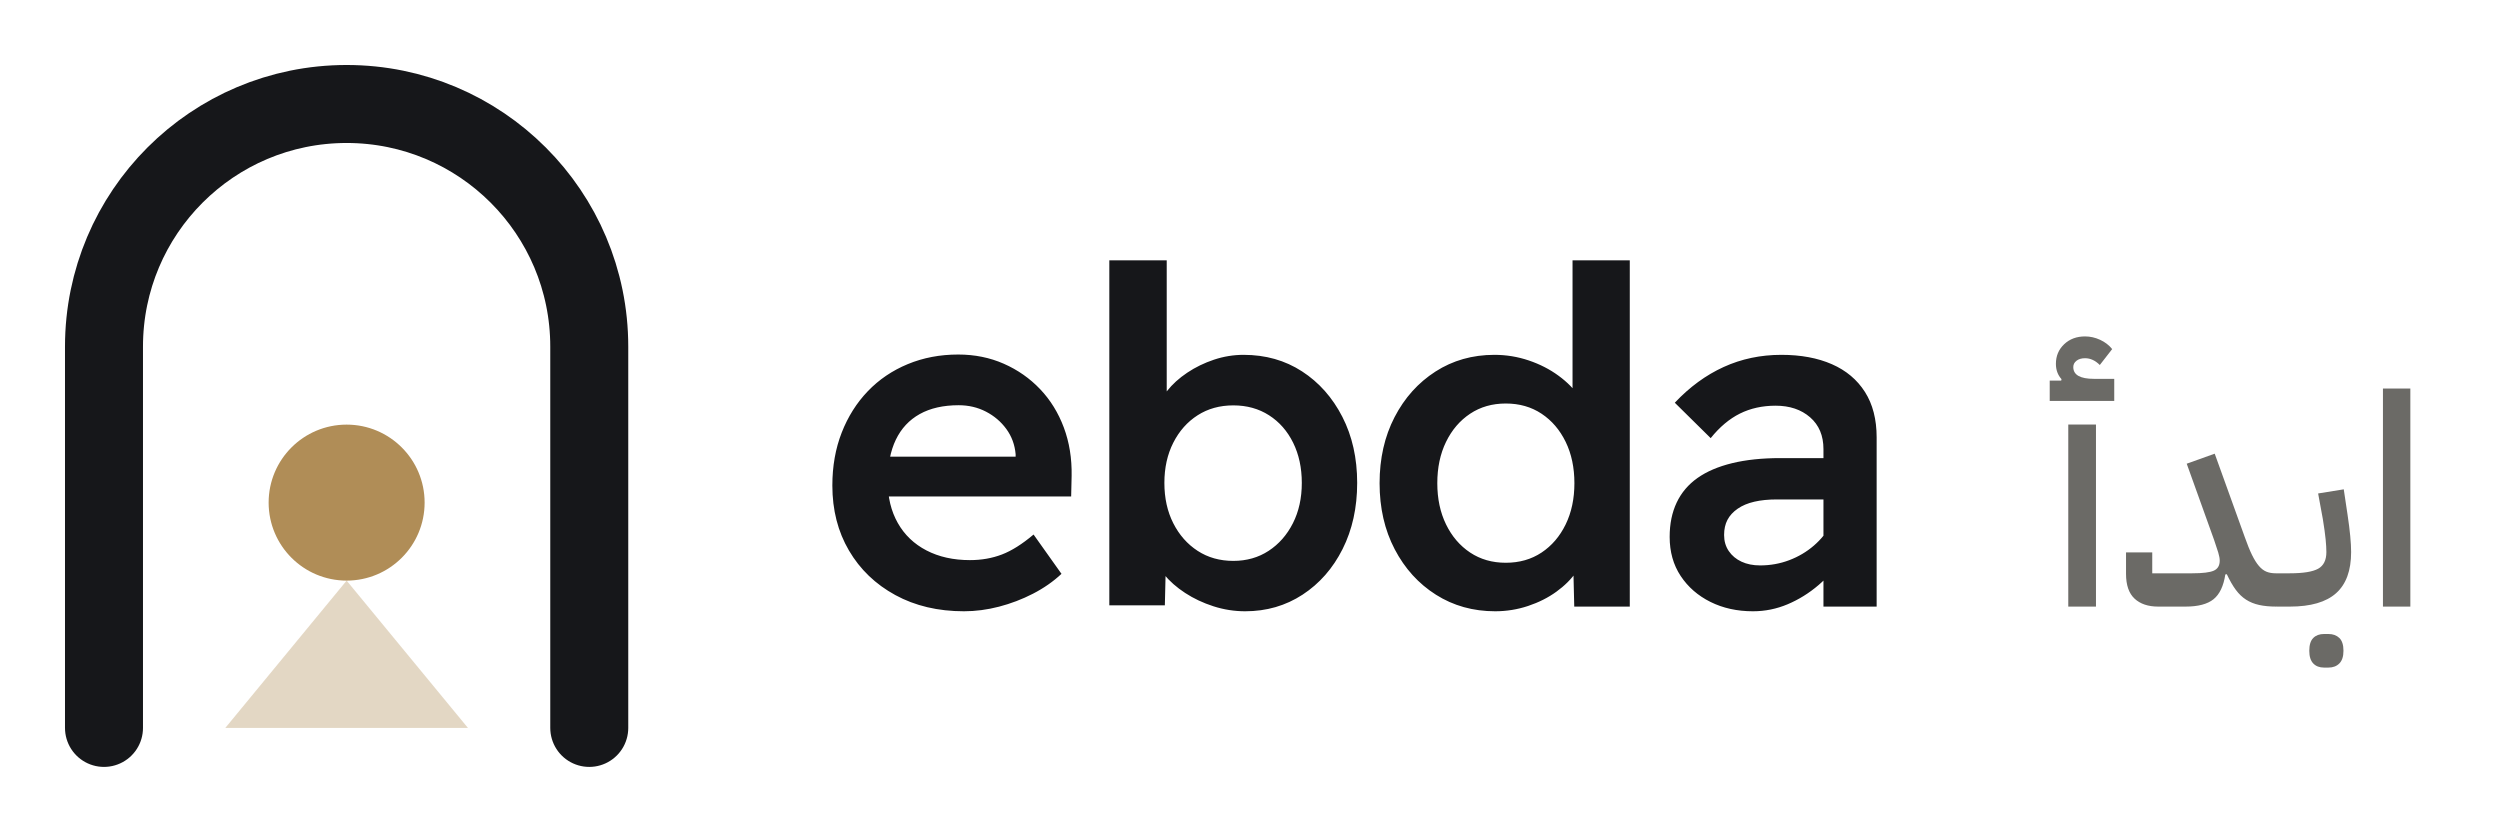
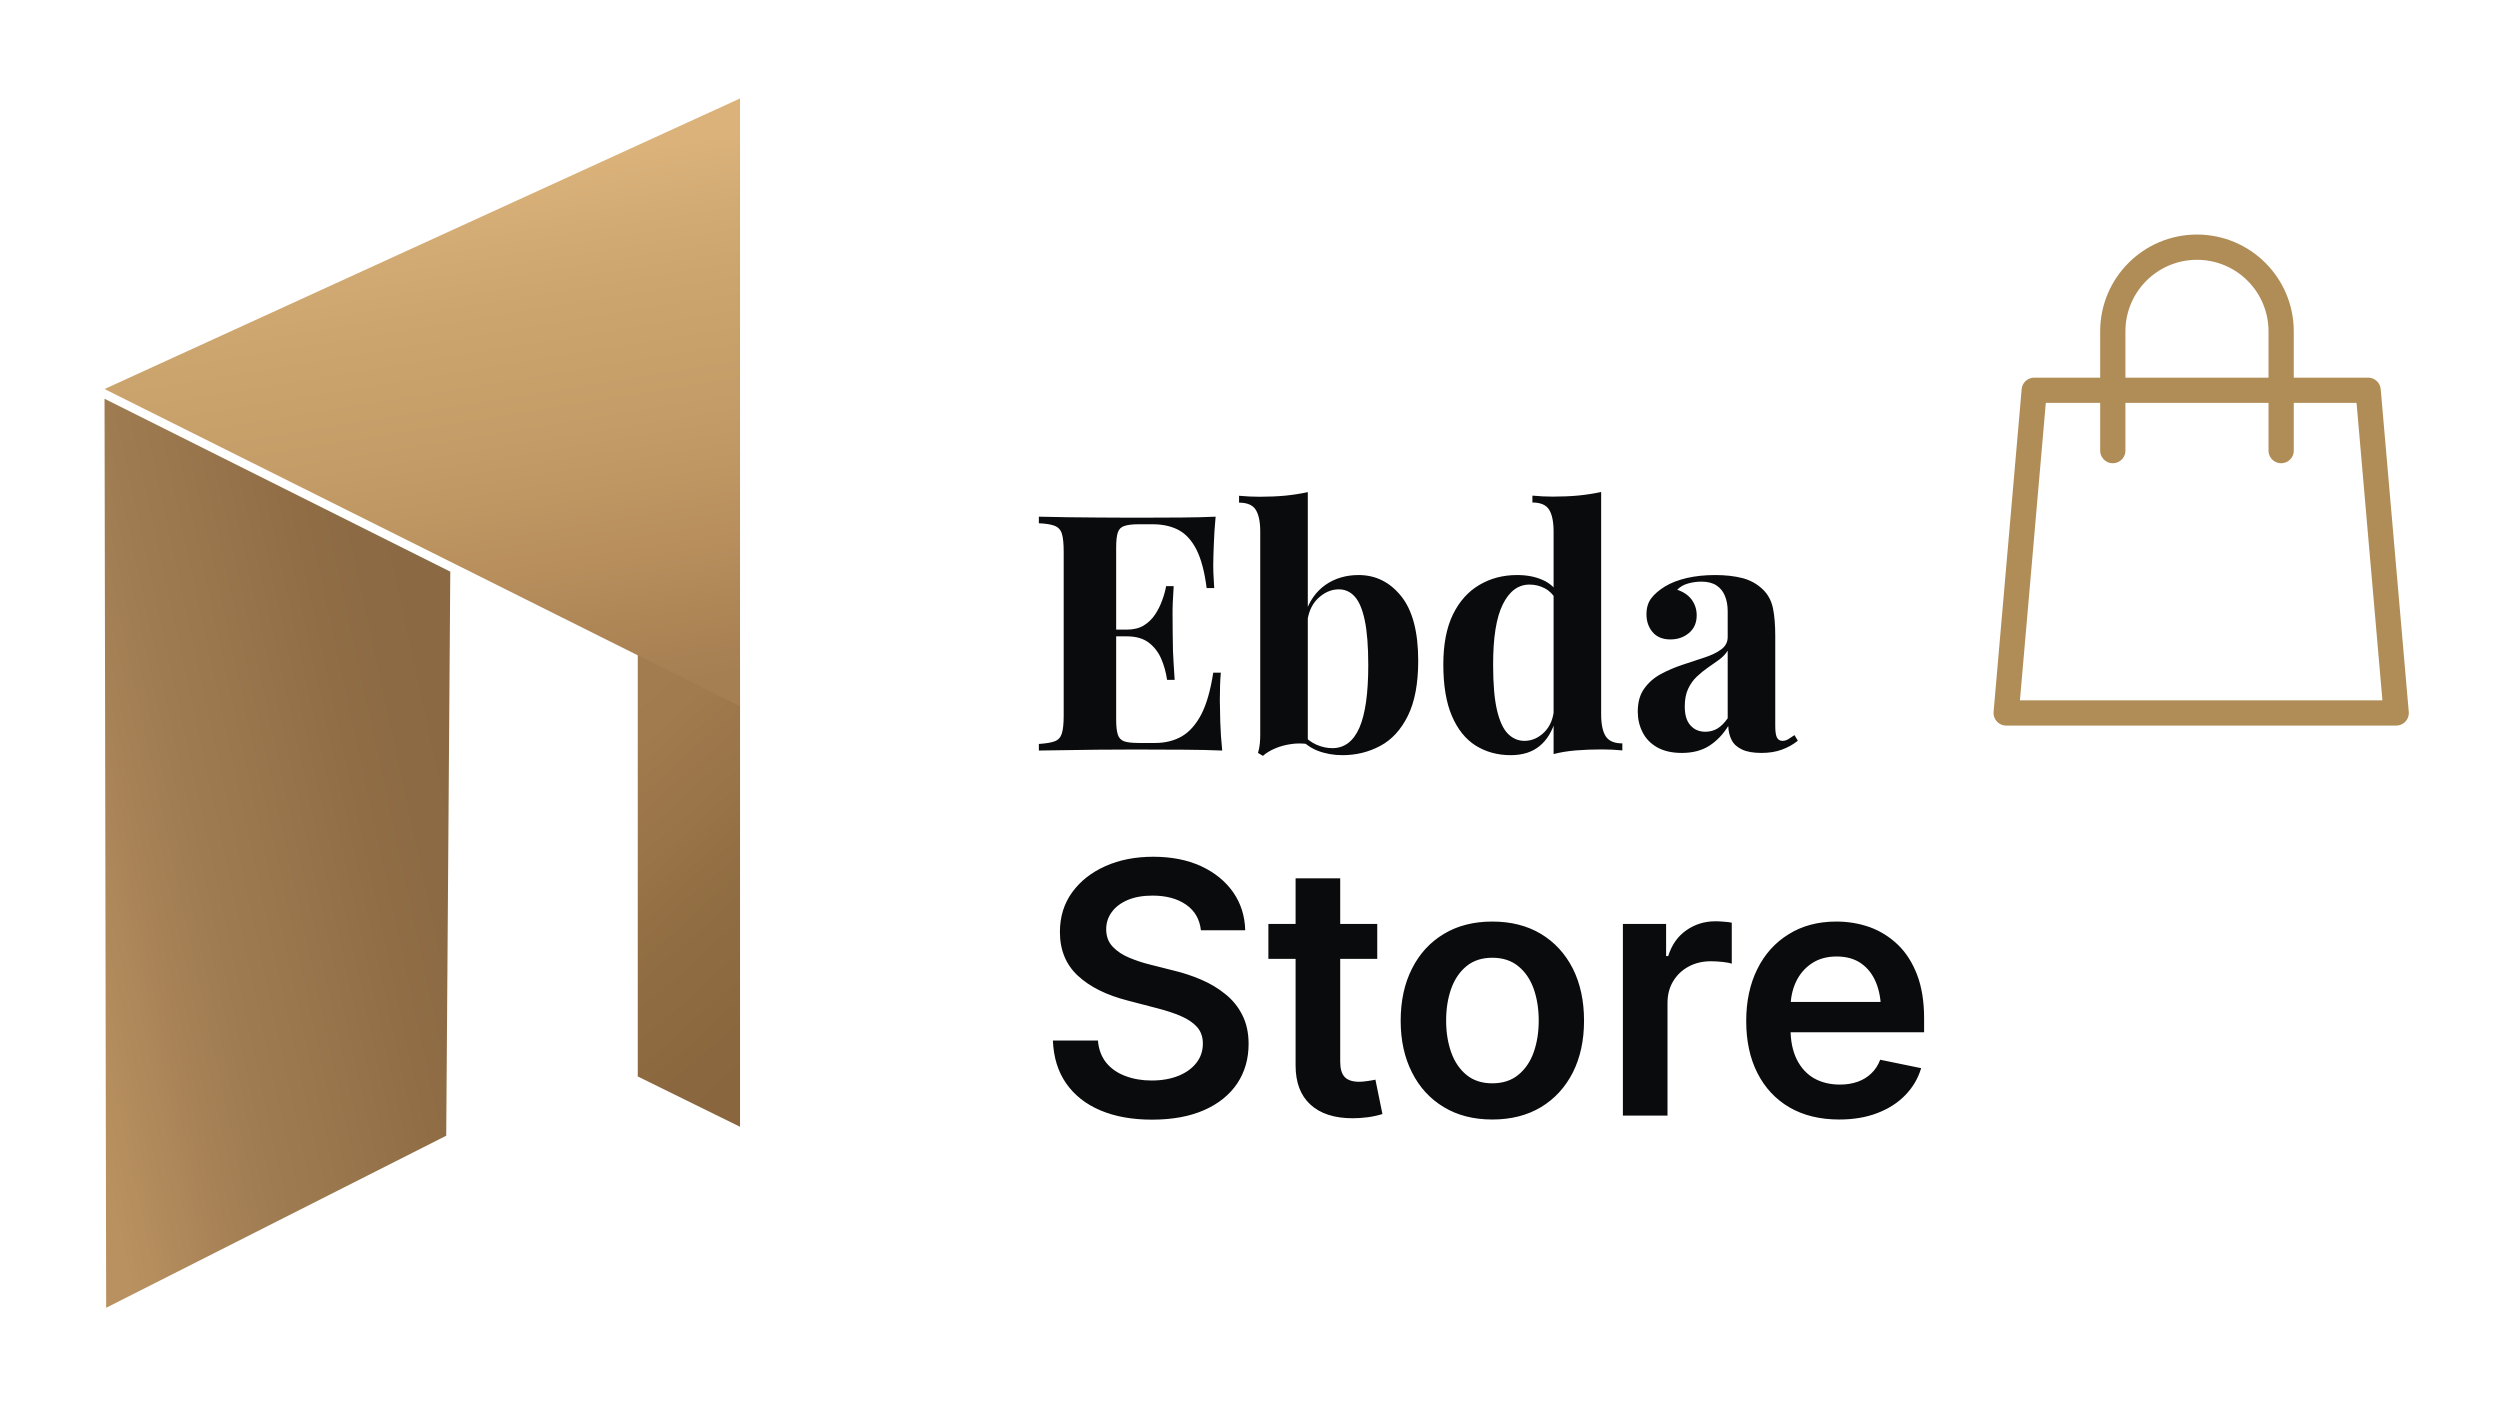
- <svg xmlns="http://www.w3.org/2000/svg" viewBox="18 16 288.496 96" role="img" aria-label="Ebda">
-   <path d="M58 83 L44 100 H72 Z" fill="#B08D57" opacity="0.35" />
-   <path d="M30 100 V56 a28 28 0 0 1 56 0 V100" fill="none" stroke="#16171A" stroke-width="9" stroke-linecap="round" />
-   <circle cx="58" cy="74" r="9" fill="#B08D57" />
-   <path d="M129.244 86.54Q124.744 86.54 121.315 84.668Q117.886 82.796 115.969 79.529Q114.052 76.262 114.052 72.032Q114.052 68.684 115.132 65.921Q116.212 63.158 118.147 61.142Q120.082 59.126 122.755 58.019Q125.428 56.912 128.578 56.912Q131.422 56.912 133.834 57.974Q136.246 59.036 138.028 60.908Q139.81 62.78 140.764 65.336Q141.718 67.892 141.664 70.916L141.61 73.292H118.57L117.31 68.702H136.048L135.202 69.638V68.414Q135.058 66.776 134.131 65.507Q133.204 64.238 131.773 63.5Q130.342 62.762 128.632 62.762Q125.968 62.762 124.141 63.779Q122.314 64.796 121.378 66.74Q120.442 68.684 120.442 71.546Q120.442 74.3 121.603 76.352Q122.764 78.404 124.915 79.52Q127.066 80.636 129.928 80.636Q131.926 80.636 133.618 79.988Q135.31 79.34 137.272 77.684L140.494 82.22Q139.072 83.552 137.2 84.515Q135.328 85.478 133.285 86.009Q131.242 86.54 129.244 86.54ZM161.692 86.54Q159.82 86.54 158.029 85.964Q156.238 85.388 154.762 84.425Q153.286 83.462 152.305 82.256Q151.324 81.05 151.018 79.79L152.584 79.07L152.422 85.856H146.014V46.04H152.638V64.094L151.468 63.572Q151.756 62.294 152.674 61.124Q153.592 59.954 155.005 59.009Q156.418 58.064 158.092 57.506Q159.766 56.948 161.512 56.948Q165.31 56.948 168.253 58.856Q171.196 60.764 172.906 64.103Q174.616 67.442 174.616 71.726Q174.616 76.01 172.933 79.358Q171.25 82.706 168.316 84.623Q165.382 86.54 161.692 86.54ZM160.324 80.726Q162.628 80.726 164.401 79.565Q166.174 78.404 167.2 76.379Q168.226 74.354 168.226 71.726Q168.226 69.116 167.227 67.091Q166.228 65.066 164.446 63.923Q162.664 62.78 160.324 62.78Q157.984 62.78 156.202 63.923Q154.42 65.066 153.394 67.091Q152.368 69.116 152.368 71.726Q152.368 74.354 153.394 76.379Q154.42 78.404 156.202 79.565Q157.984 80.726 160.324 80.726ZM190.54 86.54Q186.724 86.54 183.709 84.632Q180.694 82.724 178.948 79.385Q177.202 76.046 177.202 71.762Q177.202 67.478 178.93 64.139Q180.658 60.8 183.655 58.874Q186.652 56.948 190.45 56.948Q192.502 56.948 194.419 57.596Q196.336 58.244 197.857 59.36Q199.378 60.476 200.278 61.826Q201.178 63.176 201.25 64.598L199.468 64.832V46.04H206.074V86.0H199.666L199.504 79.34L200.8 79.448Q200.764 80.744 199.9 81.995Q199.036 83.246 197.605 84.281Q196.174 85.316 194.338 85.928Q192.502 86.54 190.54 86.54ZM191.764 80.942Q194.122 80.942 195.895 79.763Q197.668 78.584 198.676 76.514Q199.684 74.444 199.684 71.762Q199.684 69.062 198.676 66.992Q197.668 64.922 195.895 63.743Q194.122 62.564 191.764 62.564Q189.424 62.564 187.651 63.743Q185.878 64.922 184.87 66.992Q183.862 69.062 183.862 71.762Q183.862 74.444 184.87 76.514Q185.878 78.584 187.651 79.763Q189.424 80.942 191.764 80.942ZM228.424 86.0V67.82Q228.424 65.498 226.885 64.157Q225.346 62.816 222.898 62.816Q220.612 62.816 218.785 63.725Q216.958 64.634 215.41 66.56L211.27 62.474Q213.826 59.756 216.904 58.352Q219.982 56.948 223.564 56.948Q226.93 56.948 229.396 58.028Q231.862 59.108 233.212 61.232Q234.562 63.356 234.562 66.47V86.0ZM220.288 86.54Q217.552 86.54 215.383 85.46Q213.214 84.38 211.945 82.463Q210.676 80.546 210.676 77.954Q210.676 75.704 211.486 73.994Q212.296 72.284 213.889 71.159Q215.482 70.034 217.885 69.449Q220.288 68.864 223.438 68.864H231.592L231.106 73.634H223.042Q221.584 73.634 220.45 73.895Q219.316 74.156 218.524 74.705Q217.732 75.254 217.345 75.992Q216.958 76.73 216.958 77.738Q216.958 78.8 217.498 79.592Q218.038 80.384 218.965 80.816Q219.892 81.248 221.116 81.248Q222.88 81.248 224.473 80.645Q226.066 80.042 227.317 78.962Q228.568 77.882 229.27 76.532L230.638 80.24Q229.504 82.112 227.857 83.516Q226.21 84.92 224.293 85.73Q222.376 86.54 220.288 86.54Z" fill="#16171A" />
-   <path d="M256.676 64.988H259.872V86.0H256.676ZM254.534 59.922H255.86L255.894 59.752Q255.248 59.038 255.248 57.984Q255.248 56.624 256.2 55.723Q257.152 54.822 258.614 54.822Q259.498 54.822 260.348 55.213Q261.198 55.604 261.742 56.284L260.314 58.12Q259.532 57.338 258.614 57.338Q258.002 57.338 257.628 57.627Q257.254 57.916 257.254 58.358Q257.254 59.718 259.634 59.718H261.98V62.268H254.534ZM267.046 86.0Q265.312 86.0 264.326 85.082Q263.34 84.164 263.34 82.226V79.744H266.366V82.158H270.99Q272.792 82.158 273.472 81.852Q274.152 81.546 274.152 80.696Q274.152 80.322 273.982 79.761Q273.812 79.2 273.506 78.316L270.344 69.51L273.574 68.354L277.042 77.976Q277.484 79.234 277.875 80.033Q278.266 80.832 278.674 81.308Q279.082 81.784 279.541 81.971Q280.0 82.158 280.612 82.158H281.53V85.184L280.68 86.0Q279.558 86.0 278.708 85.813Q277.858 85.626 277.195 85.201Q276.532 84.776 276.005 84.062Q275.478 83.348 274.968 82.26L274.798 82.294Q274.492 84.3 273.438 85.15Q272.384 86.0 270.208 86.0ZM280.714 82.974 281.53 82.158H282.244Q284.556 82.158 285.508 81.631Q286.46 81.104 286.46 79.71Q286.46 79.132 286.375 78.248Q286.29 77.364 286.052 75.902L285.508 72.944L288.466 72.468L288.908 75.426Q289.316 78.146 289.316 79.71Q289.316 82.906 287.582 84.453Q285.848 86.0 282.244 86.0H280.714ZM286.188 93.038Q285.406 93.038 284.947 92.562Q284.488 92.086 284.488 91.1Q284.488 90.08 284.947 89.621Q285.406 89.162 286.188 89.162H286.698Q287.48 89.162 287.956 89.621Q288.432 90.08 288.432 91.1Q288.432 92.086 287.956 92.562Q287.48 93.038 286.698 93.038ZM292.988 60.84H296.15V86.0H292.988Z" fill="#6B6A66" />
+ <svg xmlns="http://www.w3.org/2000/svg" viewBox="0.00 0.00 178.20 100.20" width="1200" height="675" role="img" aria-label="product store">
+   <g transform="translate(-505.400 -485.400)">
+     <g transform="translate(512.851 492.400) scale(0.57852)">
+       <defs>
+         <linearGradient id="gst-lint" gradientUnits="userSpaceOnUse" x1="47.04" y1="5.06" x2="58.87" y2="78.05">
+           <stop offset="0.0" stop-color="#DAB27A" />
+           <stop offset="0.056" stop-color="#DAB27A" />
+           <stop offset="0.167" stop-color="#D2AA73" />
+           <stop offset="0.278" stop-color="#CCA46E" />
+           <stop offset="0.389" stop-color="#C8A06A" />
+           <stop offset="0.5" stop-color="#C49C67" />
+           <stop offset="0.611" stop-color="#BE9662" />
+           <stop offset="0.722" stop-color="#B78E5C" />
+           <stop offset="0.833" stop-color="#AE8656" />
+           <stop offset="0.944" stop-color="#A57E52" />
+           <stop offset="1.0" stop-color="#A57E52" />
+         </linearGradient>
+         <linearGradient id="gst-col" gradientUnits="userSpaceOnUse" x1="54.53" y1="77.53" x2="89.44" y2="116.79">
+           <stop offset="0.0" stop-color="#A27B4E" />
+           <stop offset="0.056" stop-color="#A27B4E" />
+           <stop offset="0.167" stop-color="#A17A4D" />
+           <stop offset="0.278" stop-color="#9D774B" />
+           <stop offset="0.389" stop-color="#987448" />
+           <stop offset="0.5" stop-color="#946F44" />
+           <stop offset="0.611" stop-color="#906C42" />
+           <stop offset="0.722" stop-color="#8E6A40" />
+           <stop offset="0.833" stop-color="#8B673F" />
+           <stop offset="0.944" stop-color="#8A663E" />
+           <stop offset="1.0" stop-color="#8A663E" />
+         </linearGradient>
+         <linearGradient id="gst-left" gradientUnits="userSpaceOnUse" x1="-10.44" y1="99.88" x2="48.82" y2="87.05">
+           <stop offset="0.0" stop-color="#B99160" />
+           <stop offset="0.056" stop-color="#B99160" />
+           <stop offset="0.167" stop-color="#B0895B" />
+           <stop offset="0.278" stop-color="#A68156" />
+           <stop offset="0.389" stop-color="#9F7B51" />
+           <stop offset="0.5" stop-color="#9A774D" />
+           <stop offset="0.611" stop-color="#957249" />
+           <stop offset="0.722" stop-color="#906D45" />
+           <stop offset="0.833" stop-color="#8C6A43" />
+           <stop offset="0.944" stop-color="#8B6942" />
+           <stop offset="1.0" stop-color="#8B6942" />
+         </linearGradient>
+       </defs>
+       <path d="M65.70 67.60 L78.30 73.90 L78.30 126.70 L65.70 120.50Z" fill="url(#gst-col)" />
+       <path d="M0.00 35.80 L78.30 0.00 L78.30 74.90Z" fill="url(#gst-lint)" />
+       <path d="M0.00 37.00 L42.60 58.30 L42.10 127.80 L0.20 149.00Z" fill="url(#gst-left)" />
+     </g>
+     <path d="M592.05 522.21Q591.95 523.25 591.92 524.22Q591.88 525.18 591.88 525.7Q591.88 526.16 591.91 526.59Q591.93 527.01 591.95 527.3H591.41Q591.19 525.57 590.69 524.57Q590.19 523.58 589.41 523.16Q588.63 522.75 587.55 522.75H586.58Q585.9 522.75 585.55 522.87Q585.2 522.98 585.08 523.33Q584.96 523.68 584.96 524.42V536.67Q584.96 537.39 585.08 537.75Q585.2 538.11 585.55 538.23Q585.9 538.34 586.58 538.34H587.74Q588.8 538.34 589.62 537.88Q590.44 537.41 591.02 536.32Q591.59 535.22 591.88 533.33H592.42Q592.35 534.09 592.35 535.3Q592.35 535.83 592.38 536.83Q592.41 537.82 592.52 538.88Q591.32 538.83 589.81 538.82Q588.3 538.81 587.13 538.81Q586.54 538.81 585.63 538.81Q584.71 538.81 583.65 538.82Q582.59 538.83 581.51 538.85Q580.42 538.86 579.45 538.88V538.41Q580.21 538.36 580.58 538.22Q580.96 538.08 581.09 537.66Q581.22 537.23 581.22 536.39V524.71Q581.22 523.84 581.09 523.42Q580.96 523.01 580.57 522.86Q580.19 522.71 579.45 522.68V522.21Q580.43 522.23 581.51 522.25Q582.59 522.26 583.65 522.27Q584.71 522.28 585.63 522.28Q586.54 522.28 587.13 522.28Q588.21 522.28 589.59 522.27Q590.96 522.26 592.05 522.21ZM588.38 530.26Q588.38 530.26 588.38 530.5Q588.38 530.74 588.38 530.74H584.25Q584.25 530.74 584.25 530.5Q584.25 530.26 584.25 530.26H588.38ZM589.06 527.16Q588.97 528.5 588.98 529.2Q588.99 529.91 588.99 530.5Q588.99 531.09 589.01 531.79Q589.04 532.5 589.13 533.84H588.59Q588.47 533.02 588.16 532.31Q587.84 531.6 587.26 531.17Q586.67 530.74 585.72 530.74V530.26Q586.43 530.26 586.92 529.97Q587.41 529.67 587.73 529.19Q588.05 528.71 588.24 528.17Q588.44 527.64 588.52 527.16H589.06Z M602.24 526.37Q604.06 526.37 605.27 527.87Q606.49 529.38 606.49 532.48Q606.49 534.92 605.75 536.41Q605.01 537.9 603.78 538.55Q602.55 539.21 601.09 539.21Q600.14 539.21 599.31 538.89Q598.48 538.56 597.89 537.81L598.24 537.69Q598.65 538.2 599.23 538.46Q599.8 538.71 600.37 538.71Q601.66 538.71 602.3 537.25Q602.93 535.79 602.93 532.8Q602.93 530.78 602.68 529.6Q602.43 528.41 601.96 527.9Q601.5 527.39 600.83 527.39Q600.01 527.39 599.32 528.06Q598.64 528.73 598.56 529.94L598.44 529.11Q598.87 527.78 599.88 527.07Q600.89 526.37 602.24 526.37ZM598.62 520.46V538.42Q598.03 538.33 597.42 538.42Q596.8 538.51 596.29 538.73Q595.77 538.95 595.42 539.26L595.07 539.05Q595.17 538.72 595.2 538.39Q595.23 538.07 595.23 537.73V523.28Q595.23 522.23 594.91 521.72Q594.59 521.21 593.72 521.21V520.72Q594.48 520.79 595.18 520.79Q596.16 520.79 597.03 520.71Q597.89 520.62 598.62 520.46Z M619.53 520.45V536.3Q619.53 537.36 619.86 537.87Q620.19 538.37 621.04 538.37V538.87Q620.31 538.8 619.58 538.8Q618.6 538.8 617.74 538.87Q616.88 538.94 616.14 539.13V523.28Q616.14 522.22 615.82 521.71Q615.5 521.2 614.63 521.2V520.71Q615.39 520.78 616.09 520.78Q617.07 520.78 617.94 520.7Q618.8 520.61 619.53 520.45ZM613.54 526.37Q614.58 526.37 615.36 526.72Q616.15 527.06 616.6 527.87L616.32 528.12Q616 527.57 615.5 527.31Q615 527.05 614.42 527.05Q613.22 527.05 612.52 528.46Q611.82 529.87 611.83 532.79Q611.83 534.79 612.1 535.98Q612.38 537.17 612.88 537.68Q613.39 538.19 614.06 538.19Q614.85 538.19 615.48 537.57Q616.11 536.94 616.18 535.84L616.29 536.66Q615.93 537.92 615.14 538.56Q614.35 539.21 613.08 539.21Q611.69 539.21 610.59 538.53Q609.5 537.84 608.89 536.41Q608.28 534.99 608.28 532.75Q608.28 530.6 608.96 529.19Q609.65 527.78 610.84 527.08Q612.03 526.37 613.54 526.37Z M625.28 539.05Q624.23 539.05 623.52 538.65Q622.82 538.25 622.48 537.57Q622.14 536.9 622.14 536.1Q622.14 535.09 622.61 534.45Q623.07 533.81 623.8 533.42Q624.53 533.03 625.35 532.76Q626.16 532.5 626.89 532.25Q627.63 532.01 628.09 531.67Q628.55 531.33 628.55 530.79V528.95Q628.55 528.33 628.35 527.85Q628.16 527.38 627.75 527.11Q627.34 526.84 626.67 526.84Q626.21 526.84 625.73 526.97Q625.26 527.1 624.95 527.42Q625.62 527.64 625.98 528.12Q626.34 528.61 626.34 529.24Q626.34 530.04 625.79 530.5Q625.24 530.96 624.47 530.96Q623.63 530.96 623.19 530.43Q622.76 529.91 622.76 529.17Q622.76 528.48 623.1 528.03Q623.44 527.58 624.07 527.19Q624.71 526.8 625.64 526.58Q626.58 526.37 627.66 526.37Q628.74 526.37 629.61 526.59Q630.47 526.82 631.08 527.42Q631.62 527.96 631.78 528.75Q631.94 529.54 631.94 530.73V537.13Q631.94 537.72 632.06 537.95Q632.18 538.19 632.46 538.19Q632.67 538.19 632.87 538.07Q633.07 537.95 633.31 537.78L633.55 538.18Q633.04 538.59 632.4 538.82Q631.77 539.05 630.96 539.05Q630.07 539.05 629.56 538.8Q629.05 538.56 628.83 538.13Q628.61 537.7 628.59 537.13Q628.04 538.02 627.24 538.54Q626.44 539.05 625.28 539.05ZM626.96 537.54Q627.43 537.54 627.82 537.31Q628.2 537.08 628.55 536.58V531.76Q628.34 532.1 627.96 532.39Q627.58 532.67 627.15 532.96Q626.73 533.25 626.35 533.61Q625.97 533.97 625.73 534.48Q625.49 534.99 625.49 535.74Q625.49 536.65 625.9 537.09Q626.3 537.54 626.96 537.54Z" fill="#0A0B0C" />
+     <path d="M587.51 565.19Q585.4 565.19 583.84 564.53Q582.28 563.87 581.4 562.61Q580.52 561.35 580.45 559.55H583.66Q583.74 560.5 584.26 561.14Q584.78 561.77 585.62 562.08Q586.46 562.4 587.49 562.4Q588.56 562.4 589.39 562.07Q590.21 561.74 590.68 561.14Q591.14 560.55 591.14 559.77Q591.14 559.06 590.73 558.59Q590.32 558.13 589.58 557.81Q588.84 557.49 587.85 557.24L585.78 556.7Q583.51 556.12 582.23 554.93Q580.95 553.74 580.95 551.81Q580.95 550.2 581.82 548.99Q582.69 547.79 584.19 547.12Q585.69 546.45 587.6 546.45Q589.55 546.45 591.01 547.12Q592.47 547.8 593.3 548.98Q594.12 550.16 594.16 551.69H591Q590.87 550.51 589.95 549.87Q589.02 549.22 587.55 549.22Q586.53 549.22 585.79 549.53Q585.04 549.85 584.65 550.39Q584.25 550.93 584.25 551.62Q584.25 552.38 584.72 552.87Q585.19 553.36 585.9 553.65Q586.62 553.95 587.35 554.13L589.05 554.56Q590.06 554.8 591.02 555.21Q591.98 555.62 592.74 556.24Q593.51 556.85 593.95 557.73Q594.4 558.61 594.4 559.79Q594.4 561.39 593.59 562.61Q592.77 563.83 591.23 564.51Q589.69 565.19 587.51 565.19Z M603.57 551.24V553.73H595.81V551.24H603.57ZM597.75 547.99H600.93V561.06Q600.93 561.8 601.24 562.14Q601.56 562.49 602.29 562.49Q602.51 562.49 602.86 562.44Q603.22 562.39 603.44 562.34L603.94 564.79Q603.42 564.95 602.88 565.02Q602.33 565.09 601.82 565.09Q599.86 565.09 598.8 564.11Q597.75 563.14 597.75 561.33V547.99Z M611.77 565.18Q609.78 565.18 608.32 564.3Q606.85 563.42 606.05 561.83Q605.24 560.24 605.24 558.14Q605.24 556.01 606.05 554.42Q606.85 552.83 608.32 551.95Q609.78 551.07 611.77 551.07Q613.77 551.07 615.24 551.95Q616.7 552.83 617.51 554.42Q618.31 556.01 618.31 558.14Q618.31 560.24 617.51 561.83Q616.7 563.42 615.24 564.3Q613.77 565.18 611.77 565.18ZM611.77 562.6Q612.89 562.6 613.62 562Q614.36 561.4 614.72 560.39Q615.08 559.37 615.08 558.13Q615.08 556.88 614.72 555.86Q614.36 554.85 613.62 554.25Q612.89 553.65 611.77 553.65Q610.66 553.65 609.93 554.25Q609.2 554.85 608.84 555.86Q608.48 556.87 608.48 558.13Q608.48 559.37 608.84 560.39Q609.2 561.4 609.93 562Q610.66 562.6 611.77 562.6Z M621.08 564.9V551.24H624.16V553.53H624.31Q624.68 552.34 625.59 551.7Q626.51 551.05 627.68 551.05Q627.95 551.05 628.28 551.08Q628.61 551.1 628.84 551.15V554.07Q628.65 554 628.21 553.95Q627.77 553.9 627.35 553.9Q626.46 553.9 625.76 554.28Q625.06 554.66 624.66 555.33Q624.26 555.99 624.26 556.87V564.9H621.08Z M636.5 565.18Q634.45 565.18 632.96 564.32Q631.47 563.45 630.67 561.87Q629.87 560.3 629.87 558.16Q629.87 556.05 630.66 554.46Q631.45 552.86 632.9 551.97Q634.34 551.07 636.29 551.07Q637.55 551.07 638.68 551.47Q639.8 551.88 640.68 552.72Q641.55 553.56 642.05 554.86Q642.55 556.17 642.55 557.97V558.96H631.37V556.8H640.96L639.48 557.44Q639.48 556.28 639.12 555.41Q638.76 554.54 638.06 554.05Q637.36 553.56 636.31 553.56Q635.27 553.56 634.53 554.06Q633.8 554.55 633.41 555.38Q633.03 556.2 633.03 557.22V558.71Q633.03 560 633.47 560.89Q633.91 561.78 634.7 562.24Q635.5 562.69 636.55 562.69Q637.24 562.69 637.81 562.49Q638.38 562.29 638.79 561.89Q639.2 561.5 639.42 560.92L642.34 561.52Q642.01 562.62 641.21 563.44Q640.42 564.26 639.22 564.72Q638.03 565.18 636.5 565.18Z" fill="#0A0B0C" />
+     <g fill="none" stroke="#B08D57" stroke-width="1.8" stroke-linejoin="round" stroke-linecap="round">
+       <path d="M650.4 513.2H674.2L676.2 536.2H648.4Z" />
+       <path d="M656 517.5V509a6 6 0 0 1 12 0v8.5" />
+     </g>
+   </g>
</svg>
